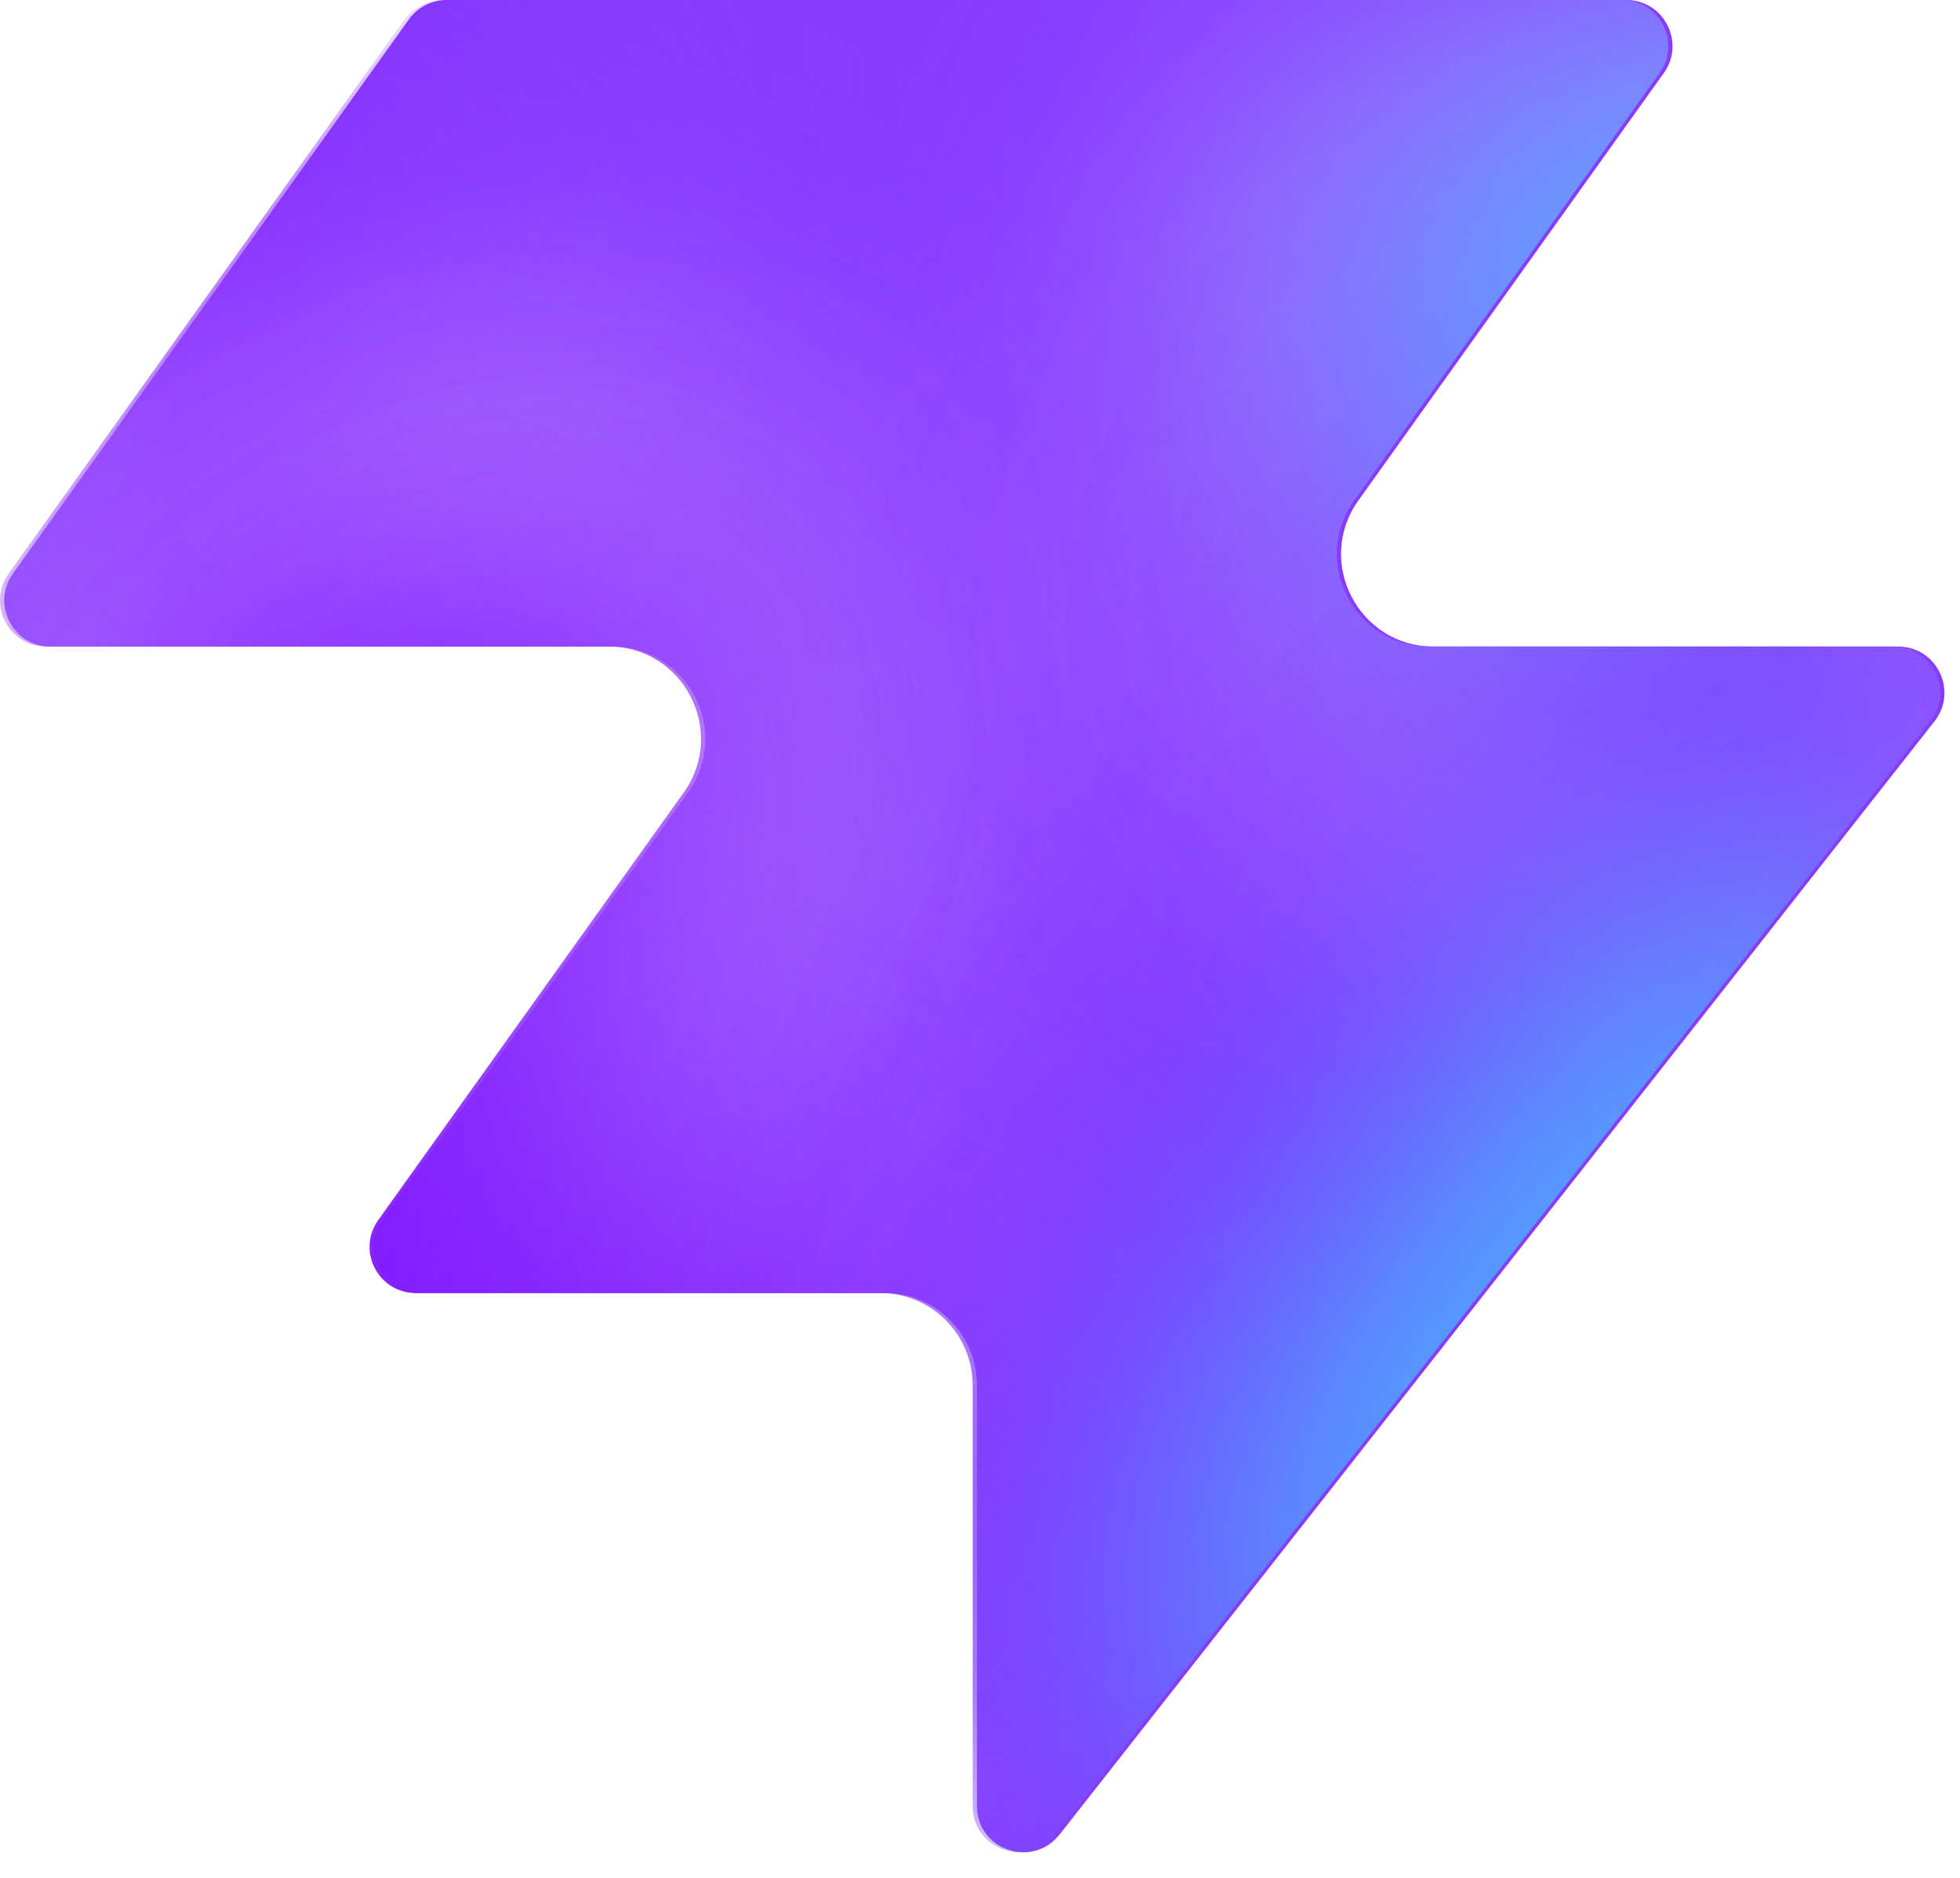
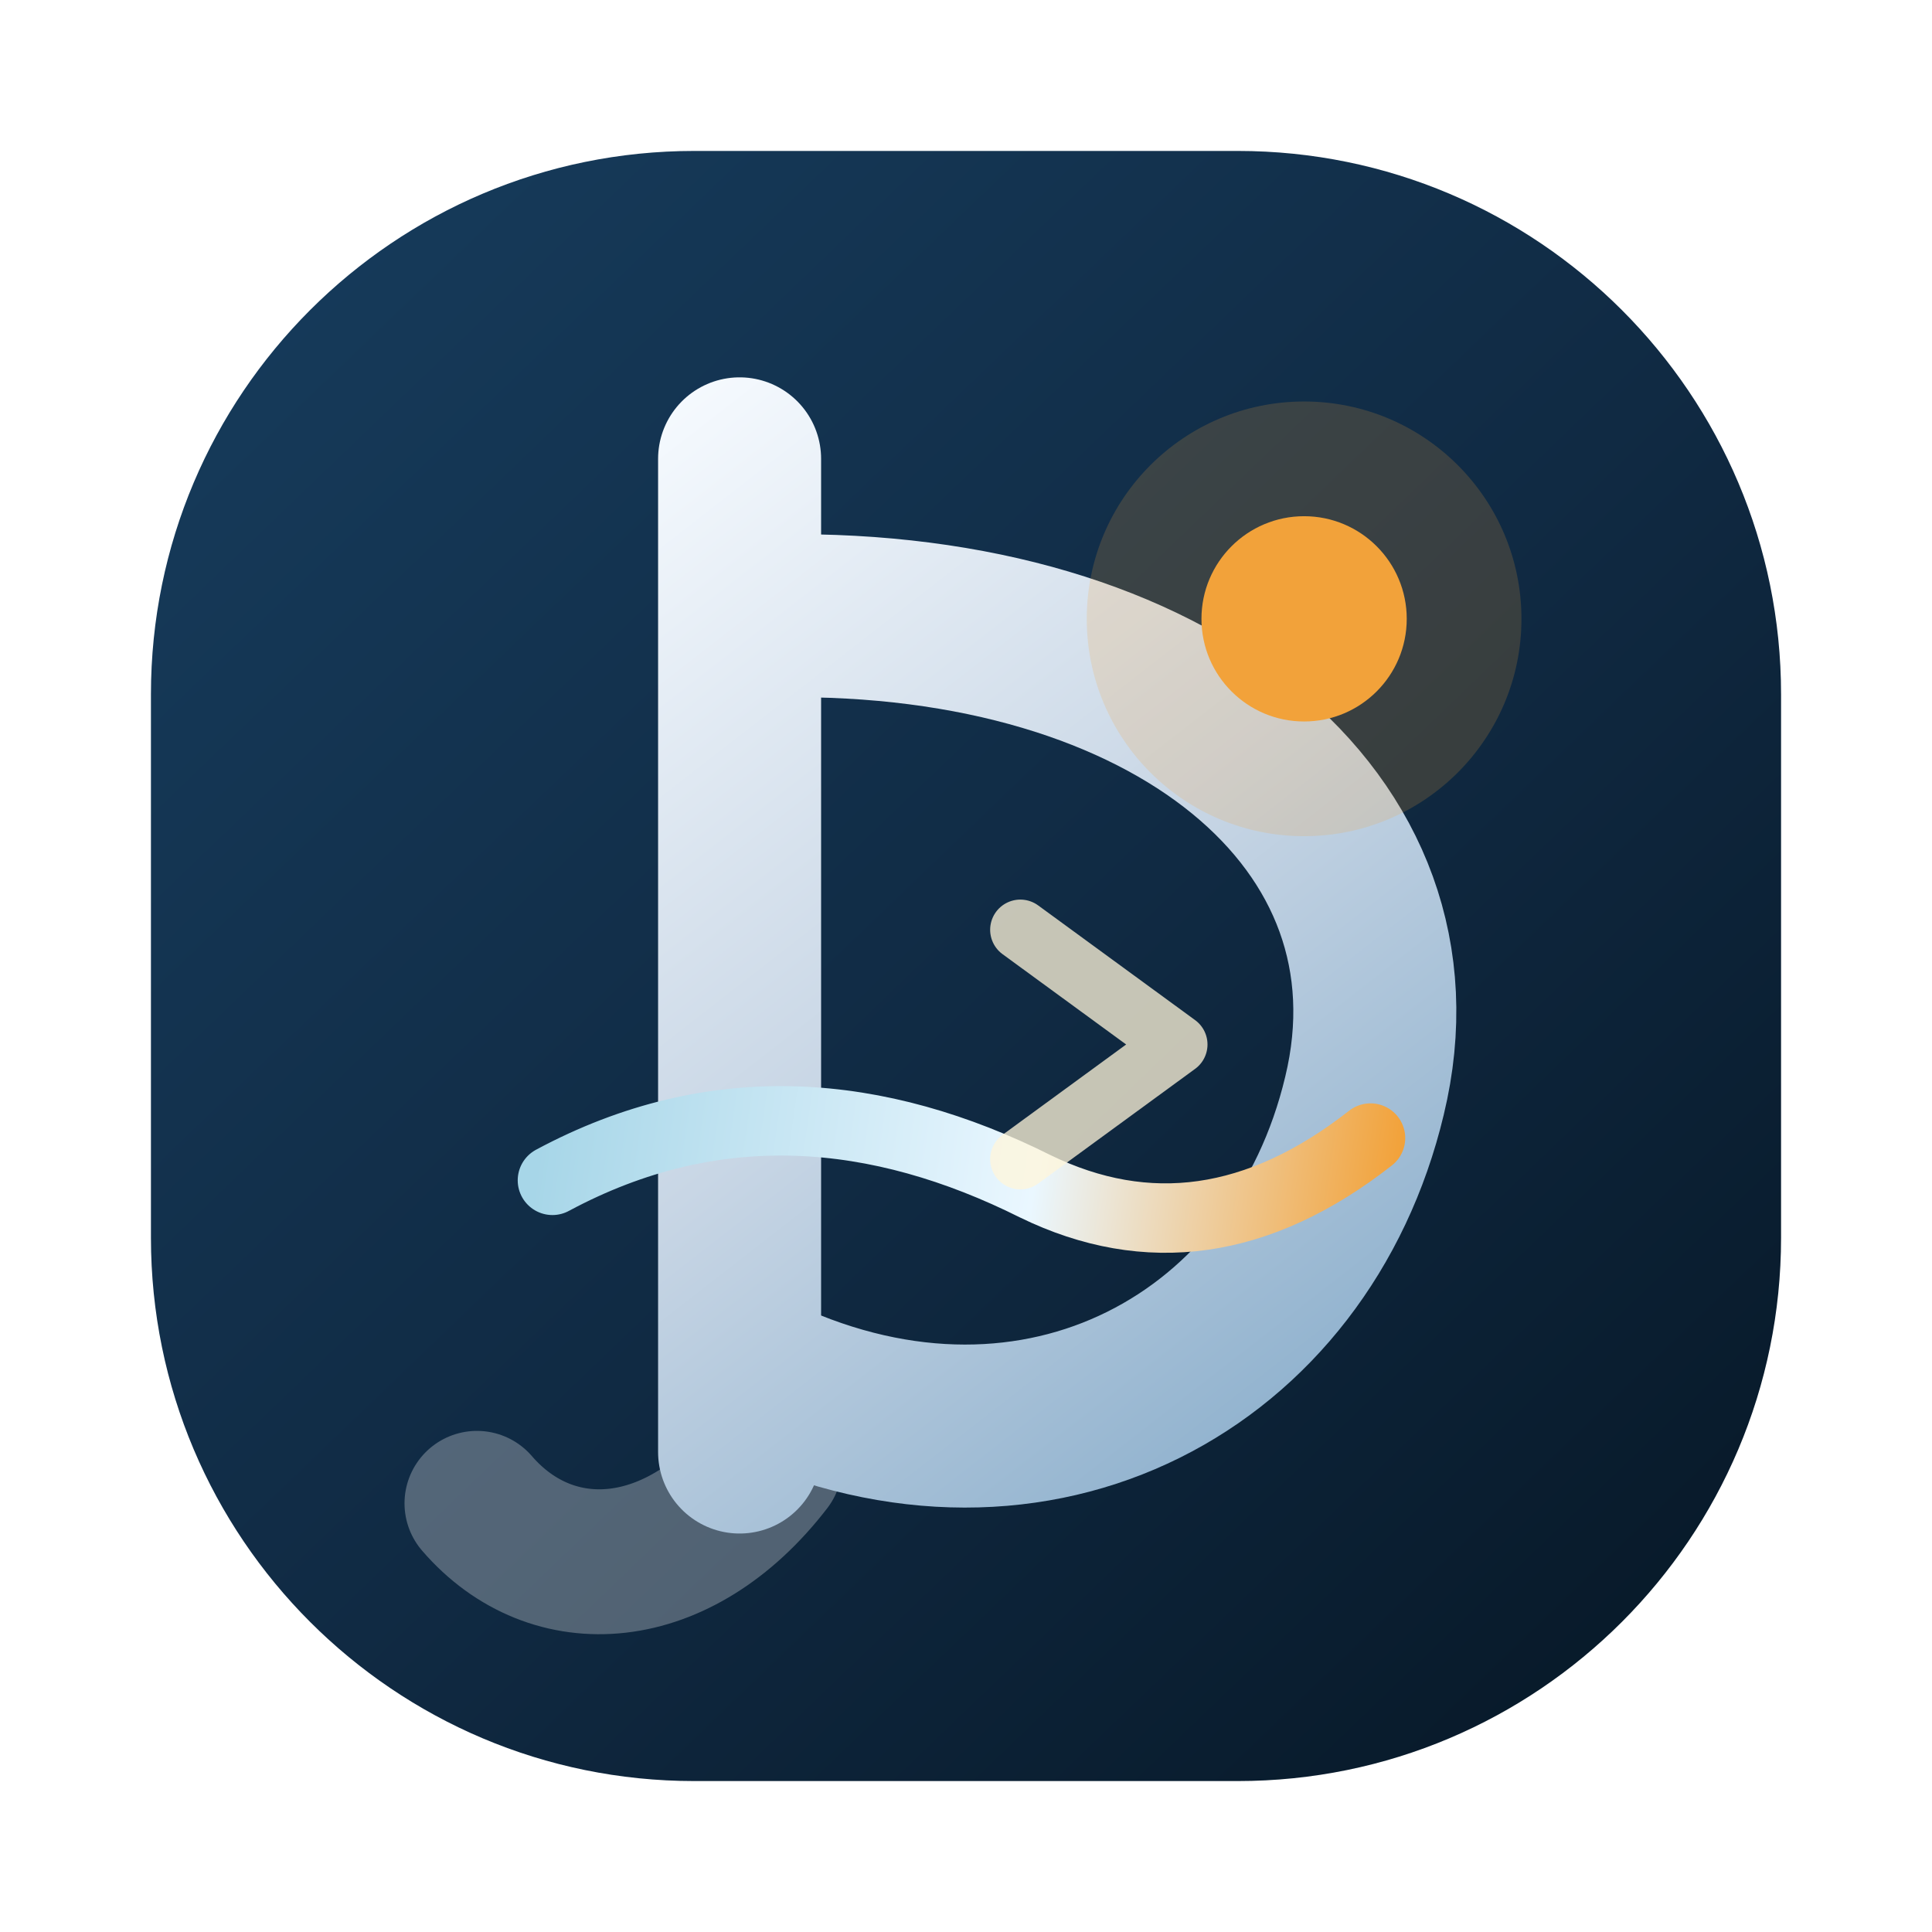
- <svg xmlns="http://www.w3.org/2000/svg" width="48" height="46" fill="none" viewBox="0 0 48 46">
-   <path fill="#863bff" d="M25.946 44.938c-.664.845-2.021.375-2.021-.698V33.937a2.26 2.26 0 0 0-2.262-2.262H10.287c-.92 0-1.456-1.04-.92-1.788l7.48-10.471c1.07-1.497 0-3.578-1.842-3.578H1.237c-.92 0-1.456-1.04-.92-1.788L10.013.474c.214-.297.556-.474.92-.474h28.894c.92 0 1.456 1.04.92 1.788l-7.48 10.471c-1.07 1.498 0 3.579 1.842 3.579h11.377c.943 0 1.473 1.088.89 1.83L25.947 44.94z" style="fill:#863bff;fill:color(display-p3 .525 .23 1);fill-opacity:1" />
-   <mask id="a" width="48" height="46" x="0" y="0" maskUnits="userSpaceOnUse" style="mask-type:alpha">
-     <path fill="#000" d="M25.842 44.938c-.664.844-2.021.375-2.021-.698V33.937a2.26 2.26 0 0 0-2.262-2.262H10.183c-.92 0-1.456-1.04-.92-1.788l7.48-10.471c1.07-1.498 0-3.579-1.842-3.579H1.133c-.92 0-1.456-1.04-.92-1.787L9.91.473c.214-.297.556-.474.92-.474h28.894c.92 0 1.456 1.04.92 1.788l-7.48 10.471c-1.07 1.498 0 3.578 1.842 3.578h11.377c.943 0 1.473 1.088.89 1.832L25.843 44.94z" style="fill:#000;fill-opacity:1" />
-   </mask>
-   <g mask="url(#a)">
-     <g filter="url(#b)">
-       <ellipse cx="5.508" cy="14.704" fill="#ede6ff" rx="5.508" ry="14.704" style="fill:#ede6ff;fill:color(display-p3 .927 .903 1);fill-opacity:1" transform="matrix(.00324 1 1 -.00324 -4.47 31.516)" />
-     </g>
-     <g filter="url(#c)">
-       <ellipse cx="10.399" cy="29.851" fill="#ede6ff" rx="10.399" ry="29.851" style="fill:#ede6ff;fill:color(display-p3 .927 .903 1);fill-opacity:1" transform="matrix(.00324 1 1 -.00324 -39.328 7.883)" />
-     </g>
-     <g filter="url(#d)">
-       <ellipse cx="5.508" cy="30.487" fill="#7e14ff" rx="5.508" ry="30.487" style="fill:#7e14ff;fill:color(display-p3 .492 .077 1);fill-opacity:1" transform="rotate(89.814 -25.913 -14.639)scale(1 -1)" />
-     </g>
-     <g filter="url(#e)">
-       <ellipse cx="5.508" cy="30.599" fill="#7e14ff" rx="5.508" ry="30.599" style="fill:#7e14ff;fill:color(display-p3 .492 .077 1);fill-opacity:1" transform="rotate(89.814 -32.644 -3.334)scale(1 -1)" />
-     </g>
-     <g filter="url(#f)">
-       <ellipse cx="5.508" cy="30.599" fill="#7e14ff" rx="5.508" ry="30.599" style="fill:#7e14ff;fill:color(display-p3 .492 .077 1);fill-opacity:1" transform="matrix(.00324 1 1 -.00324 -34.34 30.47)" />
-     </g>
-     <g filter="url(#g)">
-       <ellipse cx="14.072" cy="22.078" fill="#ede6ff" rx="14.072" ry="22.078" style="fill:#ede6ff;fill:color(display-p3 .927 .903 1);fill-opacity:1" transform="rotate(93.35 24.506 48.493)scale(-1 1)" />
-     </g>
-     <g filter="url(#h)">
-       <ellipse cx="3.47" cy="21.501" fill="#7e14ff" rx="3.47" ry="21.501" style="fill:#7e14ff;fill:color(display-p3 .492 .077 1);fill-opacity:1" transform="rotate(89.009 28.708 47.59)scale(-1 1)" />
-     </g>
-     <g filter="url(#i)">
-       <ellipse cx="3.47" cy="21.501" fill="#7e14ff" rx="3.47" ry="21.501" style="fill:#7e14ff;fill:color(display-p3 .492 .077 1);fill-opacity:1" transform="rotate(89.009 28.708 47.59)scale(-1 1)" />
-     </g>
-     <g filter="url(#j)">
-       <ellipse cx=".387" cy="8.972" fill="#7e14ff" rx="4.407" ry="29.108" style="fill:#7e14ff;fill:color(display-p3 .492 .077 1);fill-opacity:1" transform="rotate(39.51 .387 8.972)" />
-     </g>
-     <g filter="url(#k)">
-       <ellipse cx="47.523" cy="-6.092" fill="#7e14ff" rx="4.407" ry="29.108" style="fill:#7e14ff;fill:color(display-p3 .492 .077 1);fill-opacity:1" transform="rotate(37.892 47.523 -6.092)" />
-     </g>
-     <g filter="url(#l)">
-       <ellipse cx="41.412" cy="6.333" fill="#47bfff" rx="5.971" ry="9.665" style="fill:#47bfff;fill:color(display-p3 .28 .748 1);fill-opacity:1" transform="rotate(37.892 41.412 6.333)" />
-     </g>
-     <g filter="url(#m)">
-       <ellipse cx="-1.879" cy="38.332" fill="#7e14ff" rx="4.407" ry="29.108" style="fill:#7e14ff;fill:color(display-p3 .492 .077 1);fill-opacity:1" transform="rotate(37.892 -1.88 38.332)" />
-     </g>
-     <g filter="url(#n)">
-       <ellipse cx="-1.879" cy="38.332" fill="#7e14ff" rx="4.407" ry="29.108" style="fill:#7e14ff;fill:color(display-p3 .492 .077 1);fill-opacity:1" transform="rotate(37.892 -1.88 38.332)" />
-     </g>
-     <g filter="url(#o)">
-       <ellipse cx="35.651" cy="29.907" fill="#7e14ff" rx="4.407" ry="29.108" style="fill:#7e14ff;fill:color(display-p3 .492 .077 1);fill-opacity:1" transform="rotate(37.892 35.651 29.907)" />
-     </g>
-     <g filter="url(#p)">
-       <ellipse cx="38.418" cy="32.4" fill="#47bfff" rx="5.971" ry="15.297" style="fill:#47bfff;fill:color(display-p3 .28 .748 1);fill-opacity:1" transform="rotate(37.892 38.418 32.4)" />
-     </g>
-   </g>
+ <svg xmlns="http://www.w3.org/2000/svg" viewBox="0 0 64 64" fill="none">
+   <rect x="5" y="5" width="54" height="54" rx="18" fill="url(#shell)" />
+   <path d="M25.5 48.5C22.5 52.4 18.3 52.7 15.8 49.8" stroke="rgba(255,255,255,0.28)" stroke-width="4.8" stroke-linecap="round" />
+   <path d="M24.5 15.2V48.1" stroke="url(#stroke)" stroke-width="5.4" stroke-linecap="round" />
+   <path d="M25.8 20.4C38.8 20.2 47.4 27.2 45.2 36.3C43.1 45.1 34.4 49.9 25.3 45.7" stroke="url(#stroke)" stroke-width="5.4" stroke-linecap="round" stroke-linejoin="round" />
+   <path d="M18.3 39.1C23.7 36.2 29.1 36.7 34.3 39.3C38 41.1 41.7 40.6 45.4 37.7" stroke="url(#water)" stroke-width="2.3" stroke-linecap="round" />
+   <path d="M33.8 30.8L39 34.6L33.8 38.4" stroke="rgba(255,246,218,0.76)" stroke-width="2" stroke-linecap="round" stroke-linejoin="round" />
+   <circle cx="43.2" cy="20.5" r="7.2" fill="#F2A23A" opacity="0.18" />
+   <circle cx="43.2" cy="20.5" r="3.4" fill="#F2A23A" />
  <defs>
-     <filter id="b" width="60.045" height="41.654" x="-19.77" y="16.149" color-interpolation-filters="sRGB" filterUnits="userSpaceOnUse">
-       <feFlood flood-opacity="0" result="BackgroundImageFix" />
-       <feBlend in="SourceGraphic" in2="BackgroundImageFix" result="shape" />
-       <feGaussianBlur result="effect1_foregroundBlur_2002_17158" stdDeviation="7.659" />
-     </filter>
-     <filter id="c" width="90.34" height="51.437" x="-54.613" y="-7.533" color-interpolation-filters="sRGB" filterUnits="userSpaceOnUse">
-       <feFlood flood-opacity="0" result="BackgroundImageFix" />
-       <feBlend in="SourceGraphic" in2="BackgroundImageFix" result="shape" />
-       <feGaussianBlur result="effect1_foregroundBlur_2002_17158" stdDeviation="7.659" />
-     </filter>
-     <filter id="d" width="79.355" height="29.4" x="-49.64" y="2.03" color-interpolation-filters="sRGB" filterUnits="userSpaceOnUse">
-       <feFlood flood-opacity="0" result="BackgroundImageFix" />
-       <feBlend in="SourceGraphic" in2="BackgroundImageFix" result="shape" />
-       <feGaussianBlur result="effect1_foregroundBlur_2002_17158" stdDeviation="4.596" />
-     </filter>
-     <filter id="e" width="79.579" height="29.4" x="-45.045" y="20.029" color-interpolation-filters="sRGB" filterUnits="userSpaceOnUse">
-       <feFlood flood-opacity="0" result="BackgroundImageFix" />
-       <feBlend in="SourceGraphic" in2="BackgroundImageFix" result="shape" />
-       <feGaussianBlur result="effect1_foregroundBlur_2002_17158" stdDeviation="4.596" />
-     </filter>
-     <filter id="f" width="79.579" height="29.4" x="-43.513" y="21.178" color-interpolation-filters="sRGB" filterUnits="userSpaceOnUse">
-       <feFlood flood-opacity="0" result="BackgroundImageFix" />
-       <feBlend in="SourceGraphic" in2="BackgroundImageFix" result="shape" />
-       <feGaussianBlur result="effect1_foregroundBlur_2002_17158" stdDeviation="4.596" />
-     </filter>
-     <filter id="g" width="74.749" height="58.852" x="15.756" y="-17.901" color-interpolation-filters="sRGB" filterUnits="userSpaceOnUse">
-       <feFlood flood-opacity="0" result="BackgroundImageFix" />
-       <feBlend in="SourceGraphic" in2="BackgroundImageFix" result="shape" />
-       <feGaussianBlur result="effect1_foregroundBlur_2002_17158" stdDeviation="7.659" />
-     </filter>
-     <filter id="h" width="61.377" height="25.362" x="23.548" y="2.284" color-interpolation-filters="sRGB" filterUnits="userSpaceOnUse">
-       <feFlood flood-opacity="0" result="BackgroundImageFix" />
-       <feBlend in="SourceGraphic" in2="BackgroundImageFix" result="shape" />
-       <feGaussianBlur result="effect1_foregroundBlur_2002_17158" stdDeviation="4.596" />
-     </filter>
-     <filter id="i" width="61.377" height="25.362" x="23.548" y="2.284" color-interpolation-filters="sRGB" filterUnits="userSpaceOnUse">
-       <feFlood flood-opacity="0" result="BackgroundImageFix" />
-       <feBlend in="SourceGraphic" in2="BackgroundImageFix" result="shape" />
-       <feGaussianBlur result="effect1_foregroundBlur_2002_17158" stdDeviation="4.596" />
-     </filter>
-     <filter id="j" width="56.045" height="63.649" x="-27.636" y="-22.853" color-interpolation-filters="sRGB" filterUnits="userSpaceOnUse">
-       <feFlood flood-opacity="0" result="BackgroundImageFix" />
-       <feBlend in="SourceGraphic" in2="BackgroundImageFix" result="shape" />
-       <feGaussianBlur result="effect1_foregroundBlur_2002_17158" stdDeviation="4.596" />
-     </filter>
-     <filter id="k" width="54.814" height="64.646" x="20.116" y="-38.415" color-interpolation-filters="sRGB" filterUnits="userSpaceOnUse">
-       <feFlood flood-opacity="0" result="BackgroundImageFix" />
-       <feBlend in="SourceGraphic" in2="BackgroundImageFix" result="shape" />
-       <feGaussianBlur result="effect1_foregroundBlur_2002_17158" stdDeviation="4.596" />
-     </filter>
-     <filter id="l" width="33.541" height="35.313" x="24.641" y="-11.323" color-interpolation-filters="sRGB" filterUnits="userSpaceOnUse">
-       <feFlood flood-opacity="0" result="BackgroundImageFix" />
-       <feBlend in="SourceGraphic" in2="BackgroundImageFix" result="shape" />
-       <feGaussianBlur result="effect1_foregroundBlur_2002_17158" stdDeviation="4.596" />
-     </filter>
-     <filter id="m" width="54.814" height="64.646" x="-29.286" y="6.009" color-interpolation-filters="sRGB" filterUnits="userSpaceOnUse">
-       <feFlood flood-opacity="0" result="BackgroundImageFix" />
-       <feBlend in="SourceGraphic" in2="BackgroundImageFix" result="shape" />
-       <feGaussianBlur result="effect1_foregroundBlur_2002_17158" stdDeviation="4.596" />
-     </filter>
-     <filter id="n" width="54.814" height="64.646" x="-29.286" y="6.009" color-interpolation-filters="sRGB" filterUnits="userSpaceOnUse">
-       <feFlood flood-opacity="0" result="BackgroundImageFix" />
-       <feBlend in="SourceGraphic" in2="BackgroundImageFix" result="shape" />
-       <feGaussianBlur result="effect1_foregroundBlur_2002_17158" stdDeviation="4.596" />
-     </filter>
-     <filter id="o" width="54.814" height="64.646" x="8.244" y="-2.416" color-interpolation-filters="sRGB" filterUnits="userSpaceOnUse">
-       <feFlood flood-opacity="0" result="BackgroundImageFix" />
-       <feBlend in="SourceGraphic" in2="BackgroundImageFix" result="shape" />
-       <feGaussianBlur result="effect1_foregroundBlur_2002_17158" stdDeviation="4.596" />
-     </filter>
-     <filter id="p" width="39.409" height="43.623" x="18.713" y="10.588" color-interpolation-filters="sRGB" filterUnits="userSpaceOnUse">
-       <feFlood flood-opacity="0" result="BackgroundImageFix" />
-       <feBlend in="SourceGraphic" in2="BackgroundImageFix" result="shape" />
-       <feGaussianBlur result="effect1_foregroundBlur_2002_17158" stdDeviation="4.596" />
-     </filter>
+     <linearGradient id="shell" x1="9" y1="7" x2="57" y2="57" gradientUnits="userSpaceOnUse">
+       <stop stop-color="#163B5B" />
+       <stop offset="0.52" stop-color="#102A43" />
+       <stop offset="1" stop-color="#071827" />
+     </linearGradient>
+     <linearGradient id="stroke" x1="20" y1="14" x2="48" y2="50" gradientUnits="userSpaceOnUse">
+       <stop stop-color="#F7FBFF" />
+       <stop offset="0.48" stop-color="#C8D6E5" />
+       <stop offset="1" stop-color="#7FA7C7" />
+     </linearGradient>
+     <linearGradient id="water" x1="18" y1="37" x2="46" y2="41" gradientUnits="userSpaceOnUse">
+       <stop stop-color="#A7D6E8" />
+       <stop offset="0.58" stop-color="#EAF7FF" />
+       <stop offset="1" stop-color="#F2A23A" />
+     </linearGradient>
  </defs>
</svg>
